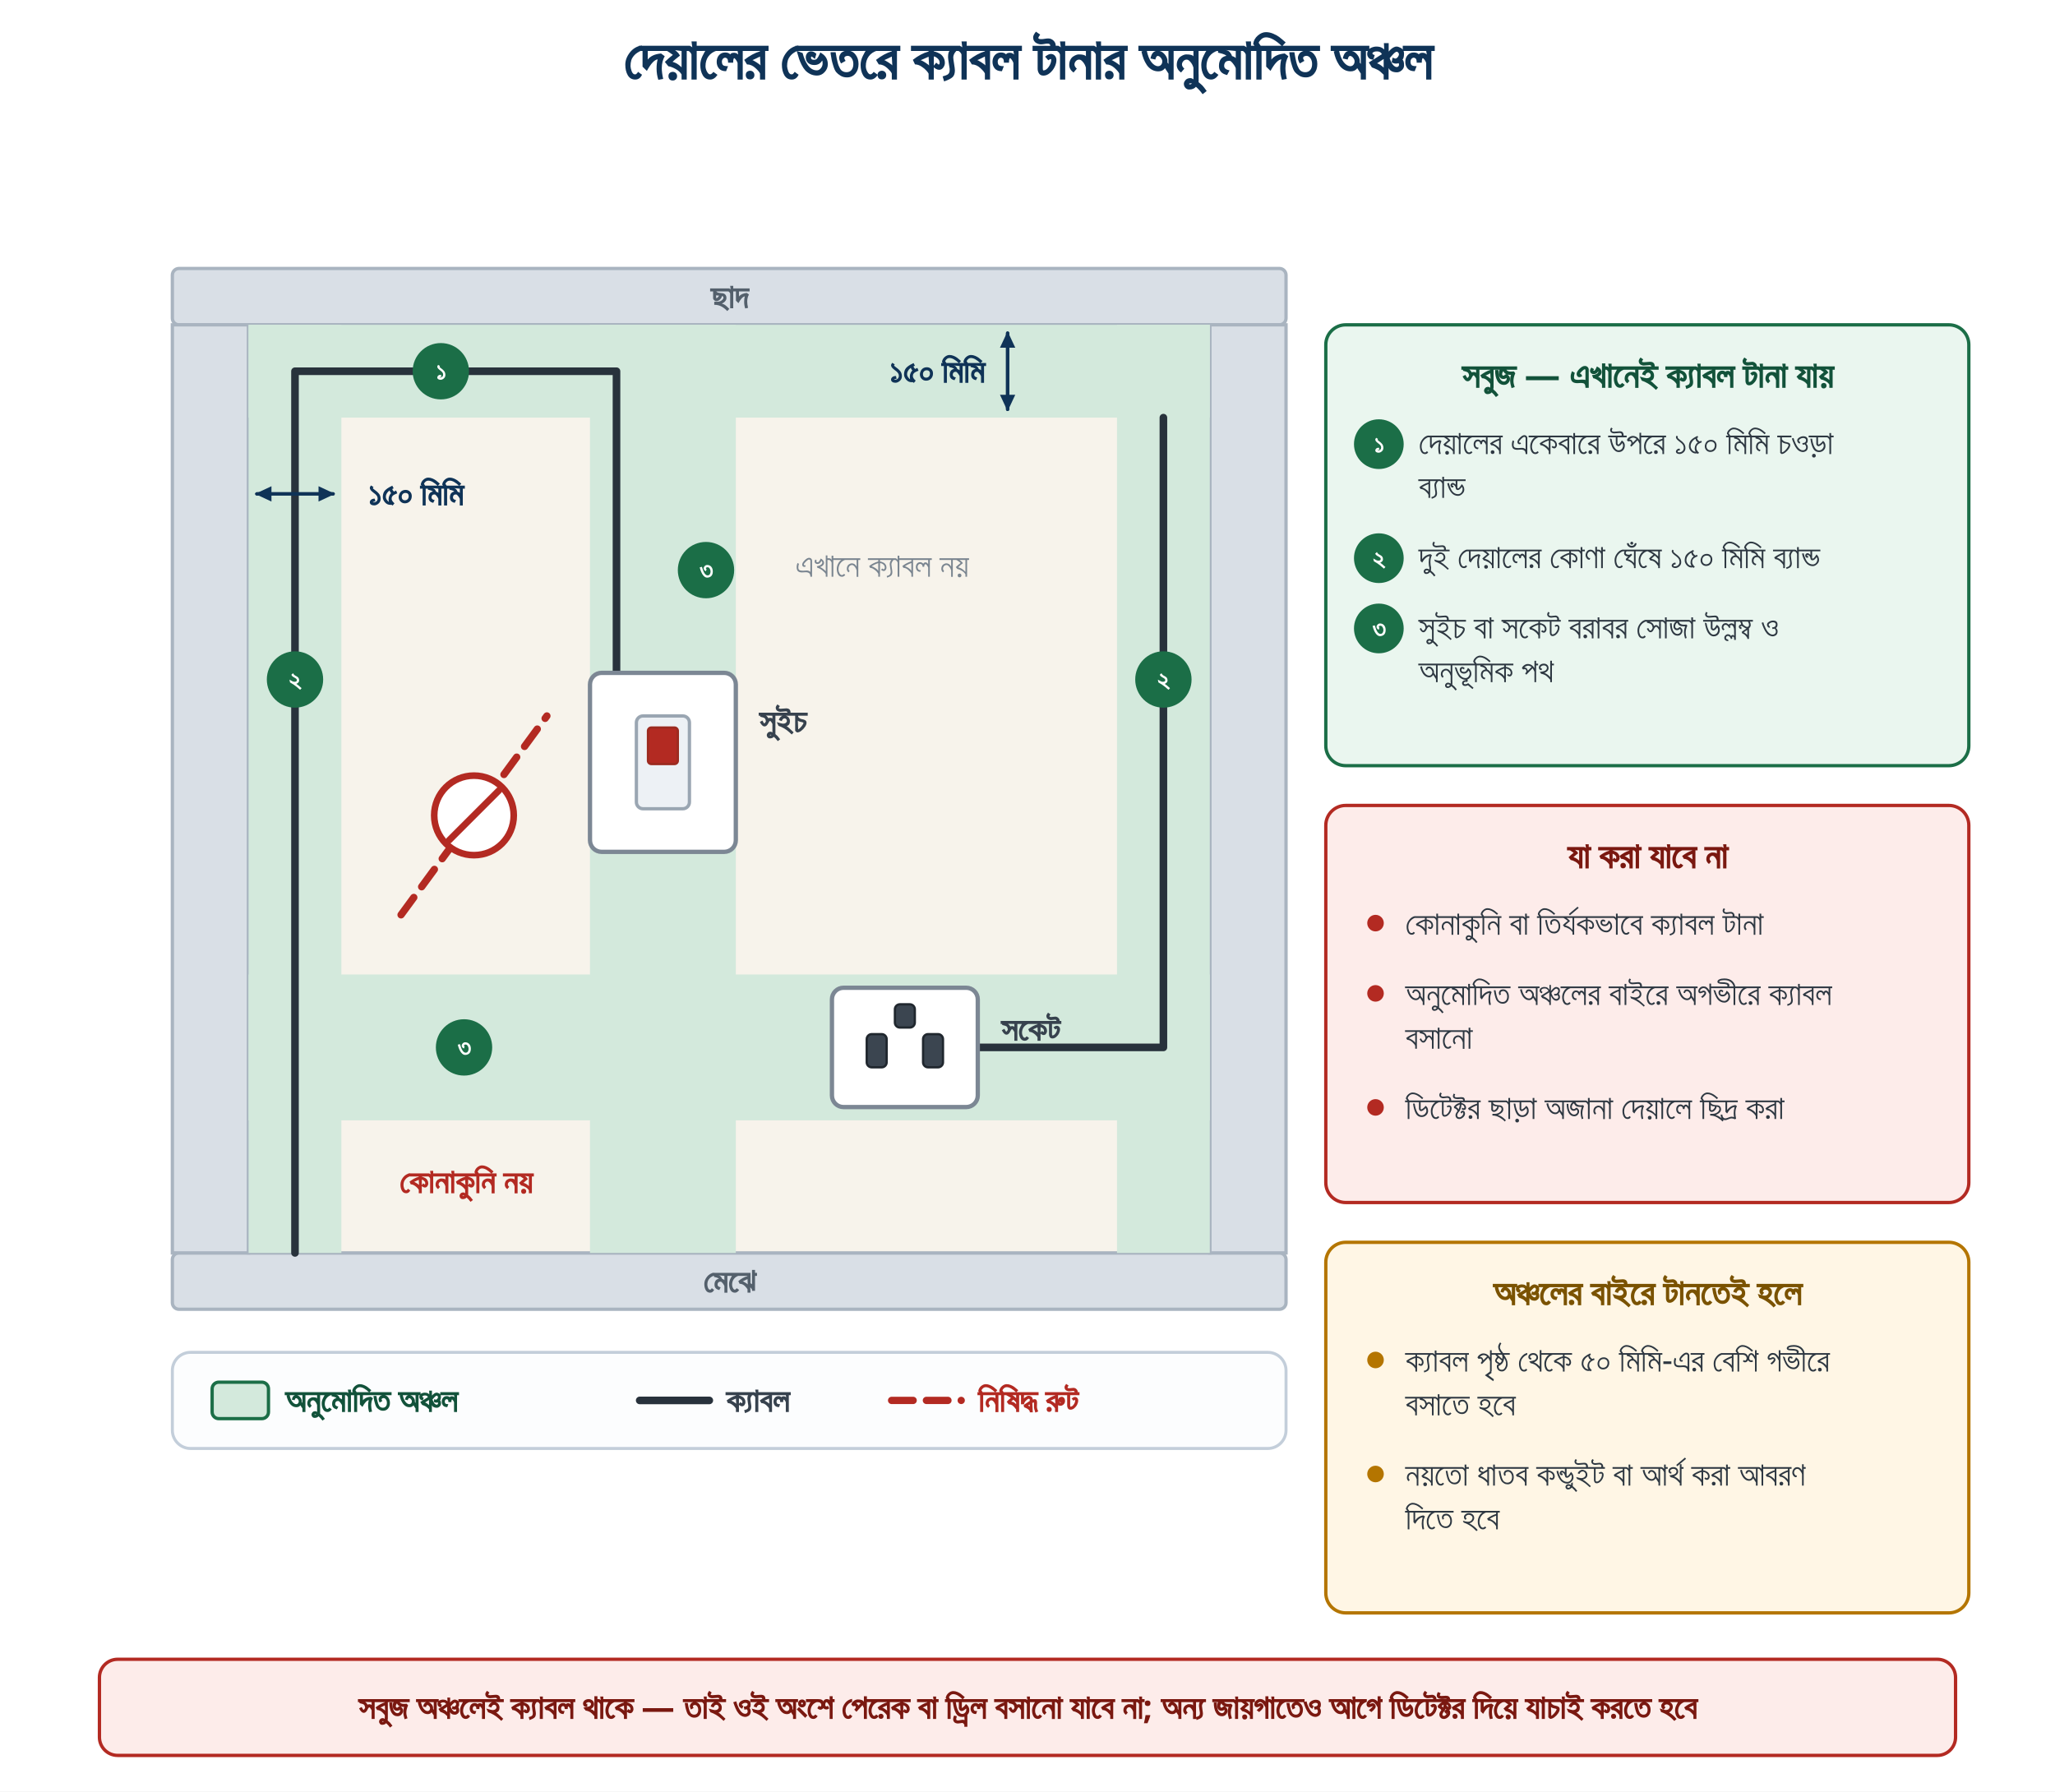
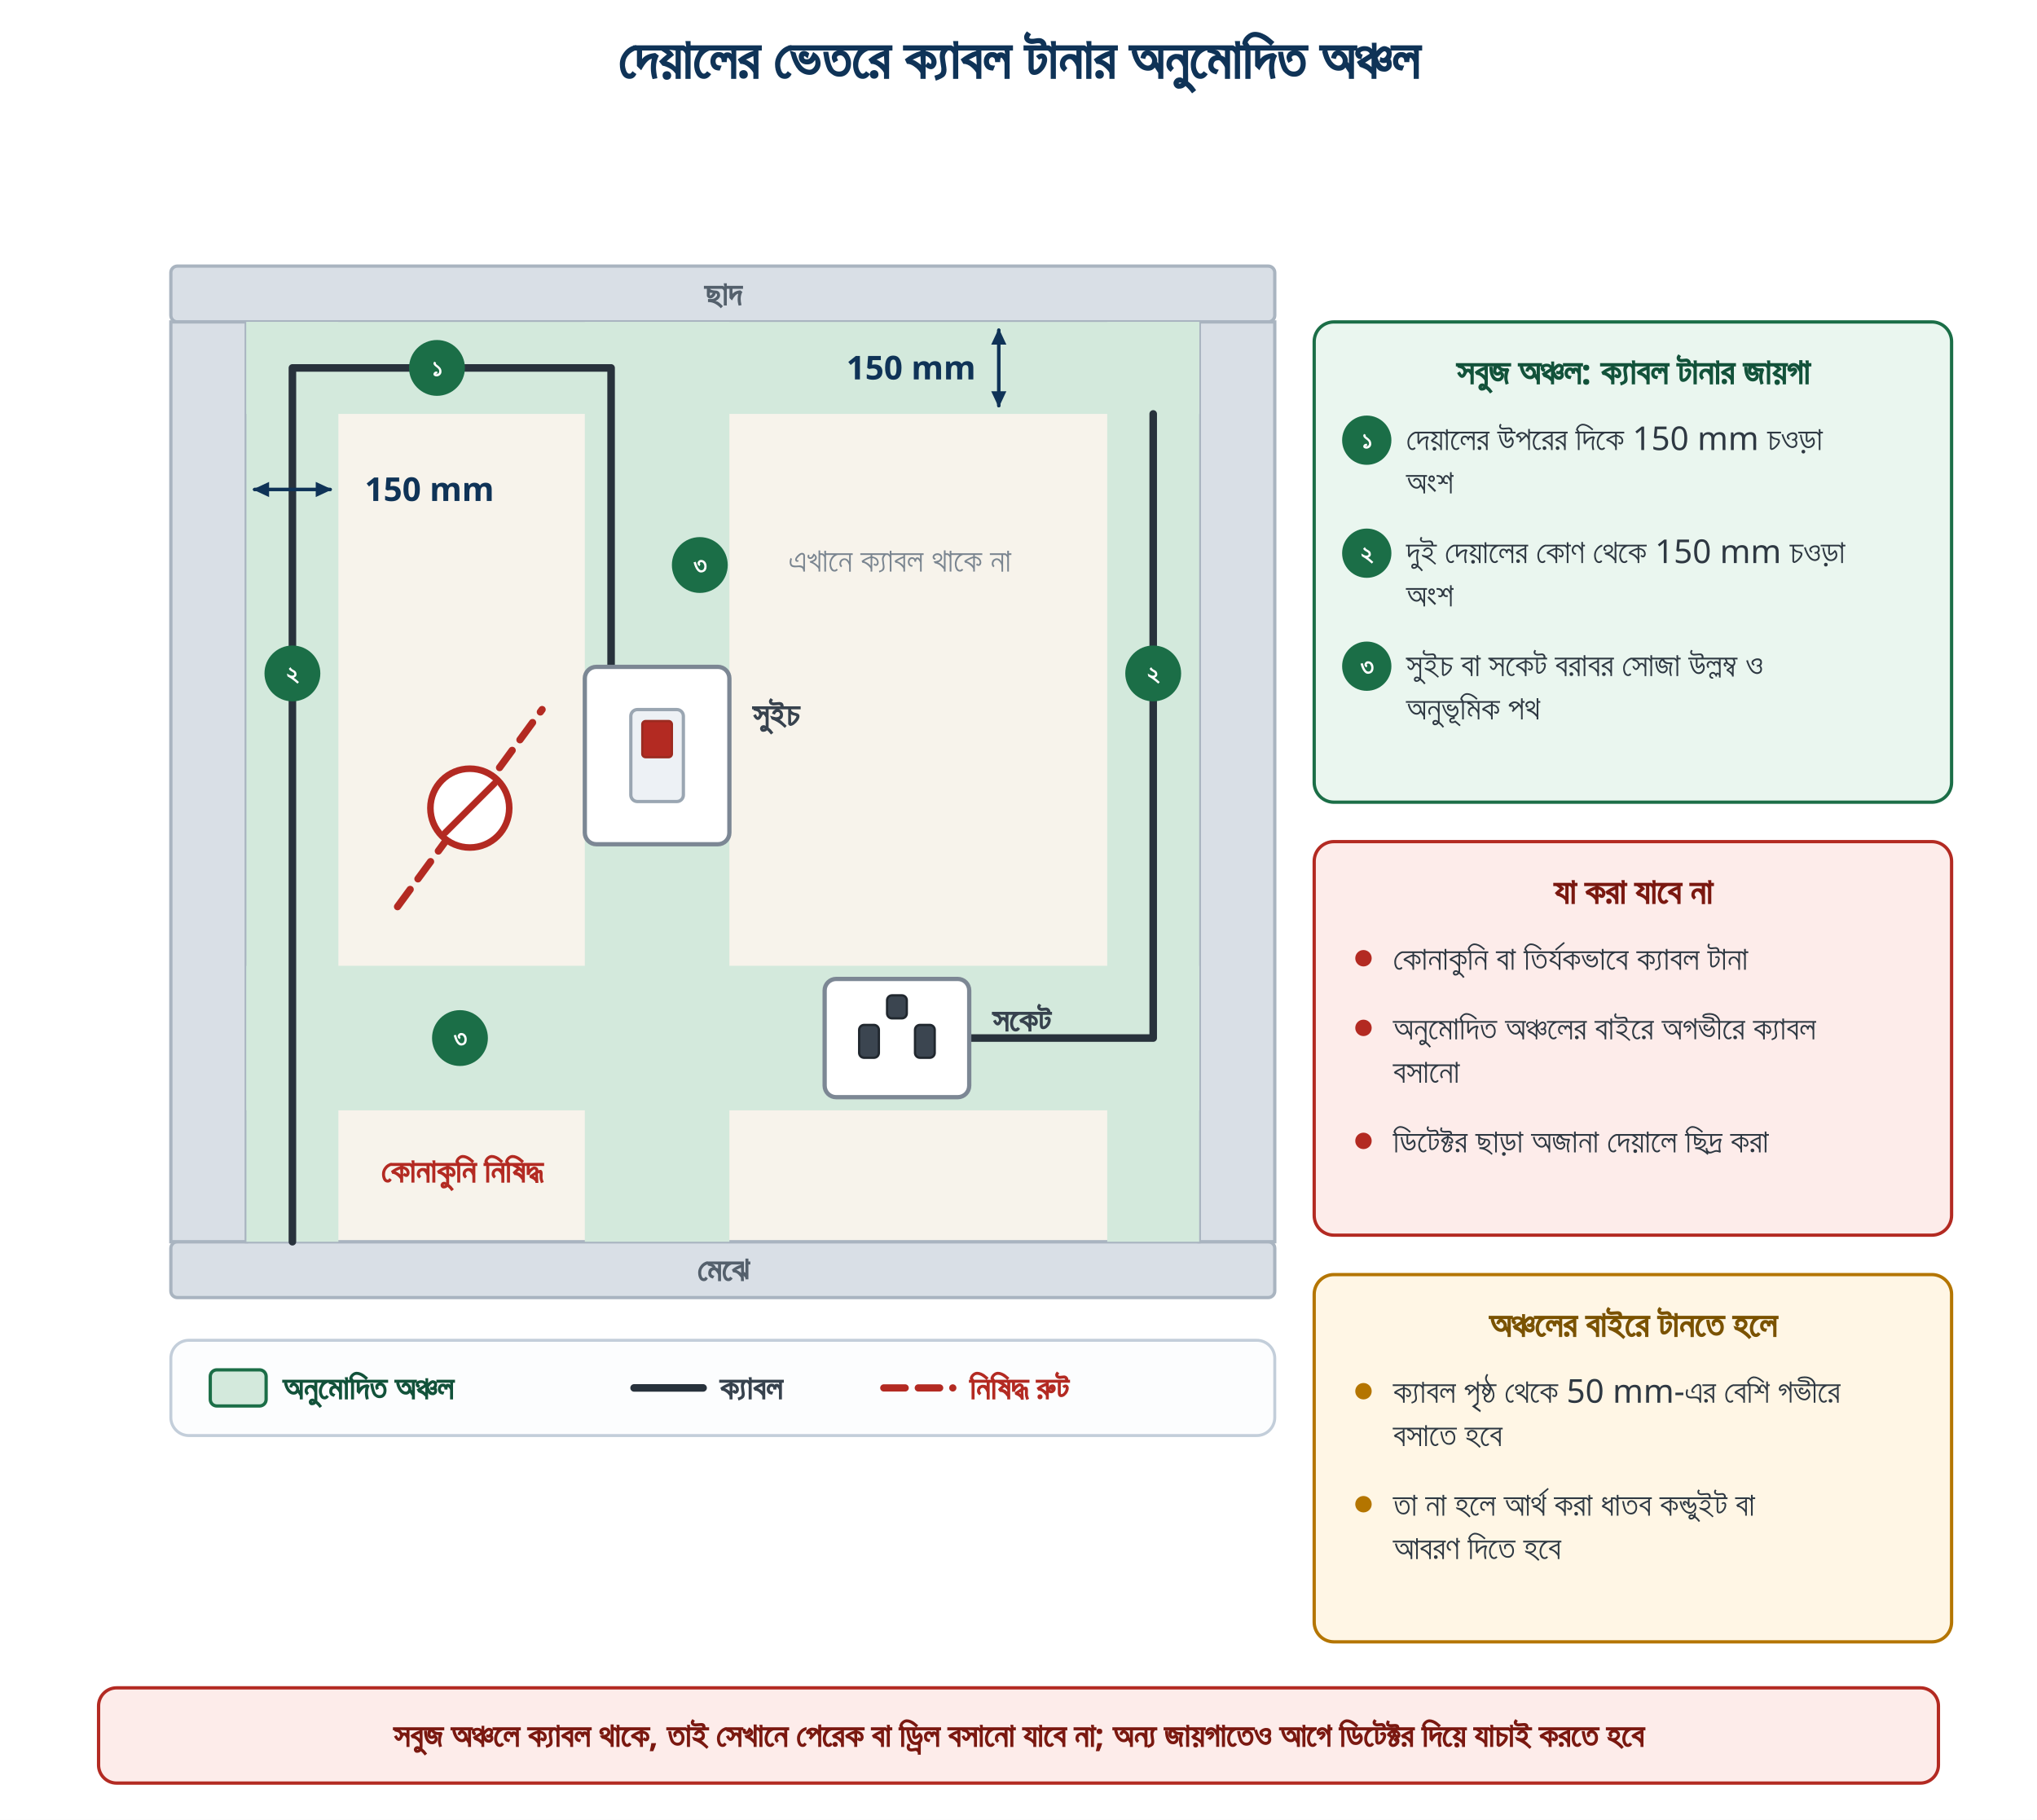
- <svg xmlns="http://www.w3.org/2000/svg" width="1240" height="1081" viewBox="0 0 1240 1081">
+ <svg xmlns="http://www.w3.org/2000/svg" width="1240" height="1108" viewBox="0 0 1240 1108">
  <defs>
    <marker id="dim" viewBox="0 0 10 10" refX="8.5" refY="5" markerUnits="userSpaceOnUse" markerWidth="11" markerHeight="11" orient="auto-start-reverse">
      <path d="M 0.5 0.8 L 9.5 5 L 0.5 9.2 z" fill="#0F3357" />
    </marker>
  </defs>
-   <rect width="1240" height="1081" fill="#FFFFFF" />
+   <rect width="1240" height="1108" fill="#FFFFFF" />
  <text x="620.0" y="48.0" font-family="Kalpurush" font-size="34" font-weight="700" fill="#0F3357" text-anchor="middle">দেয়ালের ভেতরে ক্যাবল টানার অনুমোদিত অঞ্চল</text>
  <rect x="104.0" y="162.0" width="672.0" height="34.0" rx="4" fill="#D9DFE6" stroke="#A9B4C0" stroke-width="2" />
  <rect x="104.0" y="756.0" width="672.0" height="34.0" rx="4" fill="#D9DFE6" stroke="#A9B4C0" stroke-width="2" />
  <rect x="104.0" y="196.0" width="46.0" height="560.0" rx="0" fill="#D9DFE6" stroke="#A9B4C0" stroke-width="2" />
  <rect x="730.0" y="196.0" width="46.0" height="560.0" rx="0" fill="#D9DFE6" stroke="#A9B4C0" stroke-width="2" />
  <text x="440.0" y="186.0" font-family="Kalpurush" font-size="20" font-weight="700" fill="#54606C" text-anchor="middle">ছাদ</text>
  <text x="440.0" y="780.0" font-family="Kalpurush" font-size="20" font-weight="700" fill="#54606C" text-anchor="middle">মেঝে</text>
  <rect x="150.0" y="196.0" width="580.0" height="560.0" rx="0" fill="#F7F3EB" stroke="#A9B4C0" stroke-width="2" />
  <rect x="150.0" y="196.0" width="580.0" height="56.0" rx="0" fill="#D3E9DC" stroke="none" stroke-width="0" />
  <rect x="150.0" y="196.0" width="56.0" height="560.0" rx="0" fill="#D3E9DC" stroke="none" stroke-width="0" />
  <rect x="674.0" y="196.0" width="56.0" height="560.0" rx="0" fill="#D3E9DC" stroke="none" stroke-width="0" />
  <rect x="356.0" y="196.0" width="88.0" height="560.0" rx="0" fill="#D3E9DC" stroke="none" stroke-width="0" />
  <rect x="150.0" y="588.0" width="580.0" height="88.0" rx="0" fill="#D3E9DC" stroke="none" stroke-width="0" />
  <path d="M 178.0 756 L 178.0 224.0 L 372 224.0 L 372 406" fill="none" stroke="#28323C" stroke-width="4.6" stroke-linecap="round" stroke-linejoin="round" />
  <path d="M 702.0 252 L 702.0 632.0 L 590.0 632.0" fill="none" stroke="#28323C" stroke-width="4.6" stroke-linecap="round" stroke-linejoin="round" />
  <rect x="356.0" y="406.0" width="88.0" height="108.0" rx="7" fill="#FFFFFF" stroke="#7C8794" stroke-width="2.6" />
  <rect x="384.0" y="432.0" width="32.0" height="56.0" rx="4" fill="#EDF1F5" stroke="#9AA6B2" stroke-width="2" />
  <rect x="391.0" y="439.0" width="18.0" height="22.0" rx="2" fill="#B32A22" stroke="#9C2B20" stroke-width="1.4" />
  <text x="458.0" y="442.0" font-family="Kalpurush" font-size="20" font-weight="700" fill="#37424E" text-anchor="start">সুইচ</text>
  <rect x="502.0" y="596.0" width="88.0" height="72.0" rx="7" fill="#FFFFFF" stroke="#7C8794" stroke-width="2.6" />
  <rect x="523.0" y="624.0" width="12.0" height="20.0" rx="3" fill="#3B4550" stroke="#20272E" stroke-width="1.4" />
  <rect x="557.0" y="624.0" width="12.0" height="20.0" rx="3" fill="#3B4550" stroke="#20272E" stroke-width="1.4" />
  <rect x="540.0" y="606.0" width="12.0" height="14.0" rx="3" fill="#3B4550" stroke="#20272E" stroke-width="1.4" />
  <text x="604.0" y="628.0" font-family="Kalpurush" font-size="20" font-weight="700" fill="#37424E" text-anchor="start">সকেট</text>
  <path d="M 608 201 L 608 247" fill="none" stroke="#0F3357" stroke-width="2" stroke-linecap="round" stroke-linejoin="round" marker-end="url(#dim)" />
  <path d="M 608 247 L 608 201" fill="none" stroke="#0F3357" stroke-width="2" stroke-linecap="round" stroke-linejoin="round" marker-end="url(#dim)" />
-   <text x="594.0" y="231.0" font-family="Kalpurush" font-size="20" font-weight="700" fill="#0F3357" text-anchor="end">১৫০ মিমি</text>
+   <text x="594.0" y="231.0" font-family="Kalpurush" font-size="20" font-weight="700" fill="#0F3357" text-anchor="end">150 mm</text>
  <path d="M 155 298 L 201 298" fill="none" stroke="#0F3357" stroke-width="2" stroke-linecap="round" stroke-linejoin="round" marker-end="url(#dim)" />
  <path d="M 201 298 L 155 298" fill="none" stroke="#0F3357" stroke-width="2" stroke-linecap="round" stroke-linejoin="round" marker-end="url(#dim)" />
-   <text x="222.0" y="305.0" font-family="Kalpurush" font-size="20" font-weight="700" fill="#0F3357" text-anchor="start">১৫০ মিমি</text>
+   <text x="222.0" y="305.0" font-family="Kalpurush" font-size="20" font-weight="700" fill="#0F3357" text-anchor="start">150 mm</text>
  <path d="M 242 552 L 330 432" fill="none" stroke="#B32A22" stroke-width="4.4" stroke-linecap="round" stroke-linejoin="round" stroke-dasharray="13 8" />
  <circle cx="286.0" cy="492.0" r="24.0" fill="#FFFFFF" stroke="#B32A22" stroke-width="4" />
  <line x1="271.0" y1="507.0" x2="301.0" y2="477.0" stroke="#B32A22" stroke-width="4" stroke-linecap="round" />
-   <text x="281.0" y="720.0" font-family="Kalpurush" font-size="20" font-weight="700" fill="#B32A22" text-anchor="middle">কোনাকুনি নয়</text>
-   <text x="480.0" y="348.0" font-family="Kalpurush" font-size="20" font-weight="400" fill="#7A8590" text-anchor="start">এখানে ক্যাবল নয়</text>
+   <text x="281.0" y="720.0" font-family="Kalpurush" font-size="20" font-weight="700" fill="#B32A22" text-anchor="middle">কোনাকুনি নিষিদ্ধ</text>
+   <text x="480.0" y="348.0" font-family="Kalpurush" font-size="20" font-weight="400" fill="#7A8590" text-anchor="start">এখানে ক্যাবল থাকে না</text>
  <circle cx="266.0" cy="224.0" r="17.0" fill="#1B6E47" stroke="none" stroke-width="2" />
  <text x="266.0" y="229.2" font-family="Kalpurush" font-size="15" font-weight="700" fill="#FFFFFF" text-anchor="middle">১</text>
  <circle cx="178.0" cy="410.0" r="17.0" fill="#1B6E47" stroke="none" stroke-width="2" />
  <text x="178.0" y="415.2" font-family="Kalpurush" font-size="15" font-weight="700" fill="#FFFFFF" text-anchor="middle">২</text>
  <circle cx="702.0" cy="410.0" r="17.0" fill="#1B6E47" stroke="none" stroke-width="2" />
  <text x="702.0" y="415.2" font-family="Kalpurush" font-size="15" font-weight="700" fill="#FFFFFF" text-anchor="middle">২</text>
  <circle cx="426.0" cy="344.0" r="17.0" fill="#1B6E47" stroke="none" stroke-width="2" />
  <text x="426.0" y="349.2" font-family="Kalpurush" font-size="15" font-weight="700" fill="#FFFFFF" text-anchor="middle">৩</text>
  <circle cx="280.0" cy="632.0" r="17.0" fill="#1B6E47" stroke="none" stroke-width="2" />
  <text x="280.0" y="637.2" font-family="Kalpurush" font-size="15" font-weight="700" fill="#FFFFFF" text-anchor="middle">৩</text>
  <rect x="104.0" y="816.0" width="672.0" height="58.0" rx="11" fill="#FCFDFE" stroke="#C3CEDA" stroke-width="1.8" />
  <rect x="128.0" y="834.0" width="34.0" height="22.0" rx="4" fill="#D3E9DC" stroke="#1B6E47" stroke-width="2" />
  <text x="172.0" y="852.0" font-family="Kalpurush" font-size="20" font-weight="700" fill="#12523A" text-anchor="start">অনুমোদিত অঞ্চল</text>
  <line x1="386.0" y1="845.0" x2="428.0" y2="845.0" stroke="#28323C" stroke-width="4.6" stroke-linecap="round" />
  <text x="438.0" y="852.0" font-family="Kalpurush" font-size="20" font-weight="700" fill="#37424E" text-anchor="start">ক্যাবল</text>
  <line x1="538.0" y1="845.0" x2="580.0" y2="845.0" stroke="#B32A22" stroke-width="4.4" stroke-linecap="round" stroke-dasharray="13 8" />
  <text x="590.0" y="852.0" font-family="Kalpurush" font-size="20" font-weight="700" fill="#B32A22" text-anchor="start">নিষিদ্ধ রুট</text>
-   <rect x="800.0" y="196.0" width="388.0" height="266.0" rx="12" fill="#EAF6EF" stroke="#1B6E47" stroke-width="2" />
-   <text x="994.0" y="234.0" font-family="Kalpurush" font-size="21.5" font-weight="700" fill="#12523A" text-anchor="middle">সবুজ — এখানেই ক্যাবল টানা যায়</text>
+   <rect x="800.0" y="196.0" width="388.0" height="292.4" rx="12" fill="#EAF6EF" stroke="#1B6E47" stroke-width="2" />
+   <text x="994.0" y="234.0" font-family="Kalpurush" font-size="21.5" font-weight="700" fill="#12523A" text-anchor="middle">সবুজ অঞ্চল: ক্যাবল টানার জায়গা</text>
  <circle cx="832.0" cy="268.0" r="15.0" fill="#1B6E47" stroke="none" stroke-width="2" />
  <text x="832.0" y="273.2" font-family="Kalpurush" font-size="15" font-weight="700" fill="#FFFFFF" text-anchor="middle">১</text>
-   <text x="856.0" y="274.0" font-family="Kalpurush" font-size="20" font-weight="400" fill="#2E3842" text-anchor="start">দেয়ালের একেবারে উপরে ১৫০ মিমি চওড়া</text>
-   <text x="856.0" y="300.4" font-family="Kalpurush" font-size="20" font-weight="400" fill="#2E3842" text-anchor="start">ব্যান্ড</text>
+   <text x="856.0" y="274.0" font-family="Kalpurush" font-size="20" font-weight="400" fill="#2E3842" text-anchor="start">দেয়ালের উপরের দিকে 150 mm চওড়া</text>
+   <text x="856.0" y="300.4" font-family="Kalpurush" font-size="20" font-weight="400" fill="#2E3842" text-anchor="start">অংশ</text>
  <circle cx="832.0" cy="336.8" r="15.0" fill="#1B6E47" stroke="none" stroke-width="2" />
  <text x="832.0" y="342.1" font-family="Kalpurush" font-size="15" font-weight="700" fill="#FFFFFF" text-anchor="middle">২</text>
-   <text x="856.0" y="342.8" font-family="Kalpurush" font-size="20" font-weight="400" fill="#2E3842" text-anchor="start">দুই দেয়ালের কোণা ঘেঁষে ১৫০ মিমি ব্যান্ড</text>
-   <circle cx="832.0" cy="379.2" r="15.0" fill="#1B6E47" stroke="none" stroke-width="2" />
-   <text x="832.0" y="384.5" font-family="Kalpurush" font-size="15" font-weight="700" fill="#FFFFFF" text-anchor="middle">৩</text>
-   <text x="856.0" y="385.2" font-family="Kalpurush" font-size="20" font-weight="400" fill="#2E3842" text-anchor="start">সুইচ বা সকেট বরাবর সোজা উল্লম্ব ও</text>
-   <text x="856.0" y="411.6" font-family="Kalpurush" font-size="20" font-weight="400" fill="#2E3842" text-anchor="start">অনুভূমিক পথ</text>
-   <rect x="800.0" y="486.0" width="388.0" height="239.6" rx="12" fill="#FDECEA" stroke="#B32A22" stroke-width="2" />
-   <text x="994.0" y="524.0" font-family="Kalpurush" font-size="21.5" font-weight="700" fill="#7A1810" text-anchor="middle">যা করা যাবে না</text>
-   <circle cx="830.0" cy="557.0" r="5.0" fill="#B32A22" stroke="none" stroke-width="2" />
-   <text x="848.0" y="564.0" font-family="Kalpurush" font-size="20" font-weight="400" fill="#2E3842" text-anchor="start">কোনাকুনি বা তির্যকভাবে ক্যাবল টানা</text>
-   <circle cx="830.0" cy="599.4" r="5.0" fill="#B32A22" stroke="none" stroke-width="2" />
-   <text x="848.0" y="606.4" font-family="Kalpurush" font-size="20" font-weight="400" fill="#2E3842" text-anchor="start">অনুমোদিত অঞ্চলের বাইরে অগভীরে ক্যাবল</text>
-   <text x="848.0" y="632.8" font-family="Kalpurush" font-size="20" font-weight="400" fill="#2E3842" text-anchor="start">বসানো</text>
-   <circle cx="830.0" cy="668.2" r="5.0" fill="#B32A22" stroke="none" stroke-width="2" />
-   <text x="848.0" y="675.2" font-family="Kalpurush" font-size="20" font-weight="400" fill="#2E3842" text-anchor="start">ডিটেক্টর ছাড়া অজানা দেয়ালে ছিদ্র করা</text>
-   <rect x="800.0" y="749.6" width="388.0" height="223.6" rx="12" fill="#FFF6E5" stroke="#B47500" stroke-width="2" />
-   <text x="994.0" y="787.6" font-family="Kalpurush" font-size="21.5" font-weight="700" fill="#7A5200" text-anchor="middle">অঞ্চলের বাইরে টানতেই হলে</text>
-   <circle cx="830.0" cy="820.6" r="5.0" fill="#B47500" stroke="none" stroke-width="2" />
-   <text x="848.0" y="827.6" font-family="Kalpurush" font-size="20" font-weight="400" fill="#2E3842" text-anchor="start">ক্যাবল পৃষ্ঠ থেকে ৫০ মিমি-এর বেশি গভীরে</text>
-   <text x="848.0" y="854.0" font-family="Kalpurush" font-size="20" font-weight="400" fill="#2E3842" text-anchor="start">বসাতে হবে</text>
-   <circle cx="830.0" cy="889.4" r="5.0" fill="#B47500" stroke="none" stroke-width="2" />
-   <text x="848.0" y="896.4" font-family="Kalpurush" font-size="20" font-weight="400" fill="#2E3842" text-anchor="start">নয়তো ধাতব কন্ডুইট বা আর্থ করা আবরণ</text>
-   <text x="848.0" y="922.8" font-family="Kalpurush" font-size="20" font-weight="400" fill="#2E3842" text-anchor="start">দিতে হবে</text>
-   <rect x="60.0" y="1001.2" width="1120.0" height="58.0" rx="11" fill="#FDECEA" stroke="#B32A22" stroke-width="2" />
-   <text x="620.0" y="1037.2" font-family="Kalpurush" font-size="20" font-weight="700" fill="#7A1810" text-anchor="middle">সবুজ অঞ্চলেই ক্যাবল থাকে — তাই ওই অংশে পেরেক বা ড্রিল বসানো যাবে না; অন্য জায়গাতেও আগে ডিটেক্টর দিয়ে যাচাই করতে হবে</text>
+   <text x="856.0" y="342.8" font-family="Kalpurush" font-size="20" font-weight="400" fill="#2E3842" text-anchor="start">দুই দেয়ালের কোণ থেকে 150 mm চওড়া</text>
+   <text x="856.0" y="369.2" font-family="Kalpurush" font-size="20" font-weight="400" fill="#2E3842" text-anchor="start">অংশ</text>
+   <circle cx="832.0" cy="405.6" r="15.0" fill="#1B6E47" stroke="none" stroke-width="2" />
+   <text x="832.0" y="410.9" font-family="Kalpurush" font-size="15" font-weight="700" fill="#FFFFFF" text-anchor="middle">৩</text>
+   <text x="856.0" y="411.6" font-family="Kalpurush" font-size="20" font-weight="400" fill="#2E3842" text-anchor="start">সুইচ বা সকেট বরাবর সোজা উল্লম্ব ও</text>
+   <text x="856.0" y="438.0" font-family="Kalpurush" font-size="20" font-weight="400" fill="#2E3842" text-anchor="start">অনুভূমিক পথ</text>
+   <rect x="800.0" y="512.4" width="388.0" height="239.6" rx="12" fill="#FDECEA" stroke="#B32A22" stroke-width="2" />
+   <text x="994.0" y="550.4" font-family="Kalpurush" font-size="21.5" font-weight="700" fill="#7A1810" text-anchor="middle">যা করা যাবে না</text>
+   <circle cx="830.0" cy="583.4" r="5.0" fill="#B32A22" stroke="none" stroke-width="2" />
+   <text x="848.0" y="590.4" font-family="Kalpurush" font-size="20" font-weight="400" fill="#2E3842" text-anchor="start">কোনাকুনি বা তির্যকভাবে ক্যাবল টানা</text>
+   <circle cx="830.0" cy="625.8" r="5.0" fill="#B32A22" stroke="none" stroke-width="2" />
+   <text x="848.0" y="632.8" font-family="Kalpurush" font-size="20" font-weight="400" fill="#2E3842" text-anchor="start">অনুমোদিত অঞ্চলের বাইরে অগভীরে ক্যাবল</text>
+   <text x="848.0" y="659.2" font-family="Kalpurush" font-size="20" font-weight="400" fill="#2E3842" text-anchor="start">বসানো</text>
+   <circle cx="830.0" cy="694.6" r="5.0" fill="#B32A22" stroke="none" stroke-width="2" />
+   <text x="848.0" y="701.6" font-family="Kalpurush" font-size="20" font-weight="400" fill="#2E3842" text-anchor="start">ডিটেক্টর ছাড়া অজানা দেয়ালে ছিদ্র করা</text>
+   <rect x="800.0" y="776.0" width="388.0" height="223.6" rx="12" fill="#FFF6E5" stroke="#B47500" stroke-width="2" />
+   <text x="994.0" y="814.0" font-family="Kalpurush" font-size="21.5" font-weight="700" fill="#7A5200" text-anchor="middle">অঞ্চলের বাইরে টানতে হলে</text>
+   <circle cx="830.0" cy="847.0" r="5.0" fill="#B47500" stroke="none" stroke-width="2" />
+   <text x="848.0" y="854.0" font-family="Kalpurush" font-size="20" font-weight="400" fill="#2E3842" text-anchor="start">ক্যাবল পৃষ্ঠ থেকে 50 mm-এর বেশি গভীরে</text>
+   <text x="848.0" y="880.4" font-family="Kalpurush" font-size="20" font-weight="400" fill="#2E3842" text-anchor="start">বসাতে হবে</text>
+   <circle cx="830.0" cy="915.8" r="5.0" fill="#B47500" stroke="none" stroke-width="2" />
+   <text x="848.0" y="922.8" font-family="Kalpurush" font-size="20" font-weight="400" fill="#2E3842" text-anchor="start">তা না হলে আর্থ করা ধাতব কন্ডুইট বা</text>
+   <text x="848.0" y="949.2" font-family="Kalpurush" font-size="20" font-weight="400" fill="#2E3842" text-anchor="start">আবরণ দিতে হবে</text>
+   <rect x="60.0" y="1027.6" width="1120.0" height="58.0" rx="11" fill="#FDECEA" stroke="#B32A22" stroke-width="2" />
+   <text x="620.0" y="1063.6" font-family="Kalpurush" font-size="20" font-weight="700" fill="#7A1810" text-anchor="middle">সবুজ অঞ্চলে ক্যাবল থাকে, তাই সেখানে পেরেক বা ড্রিল বসানো যাবে না; অন্য জায়গাতেও আগে ডিটেক্টর দিয়ে যাচাই করতে হবে</text>
</svg>
